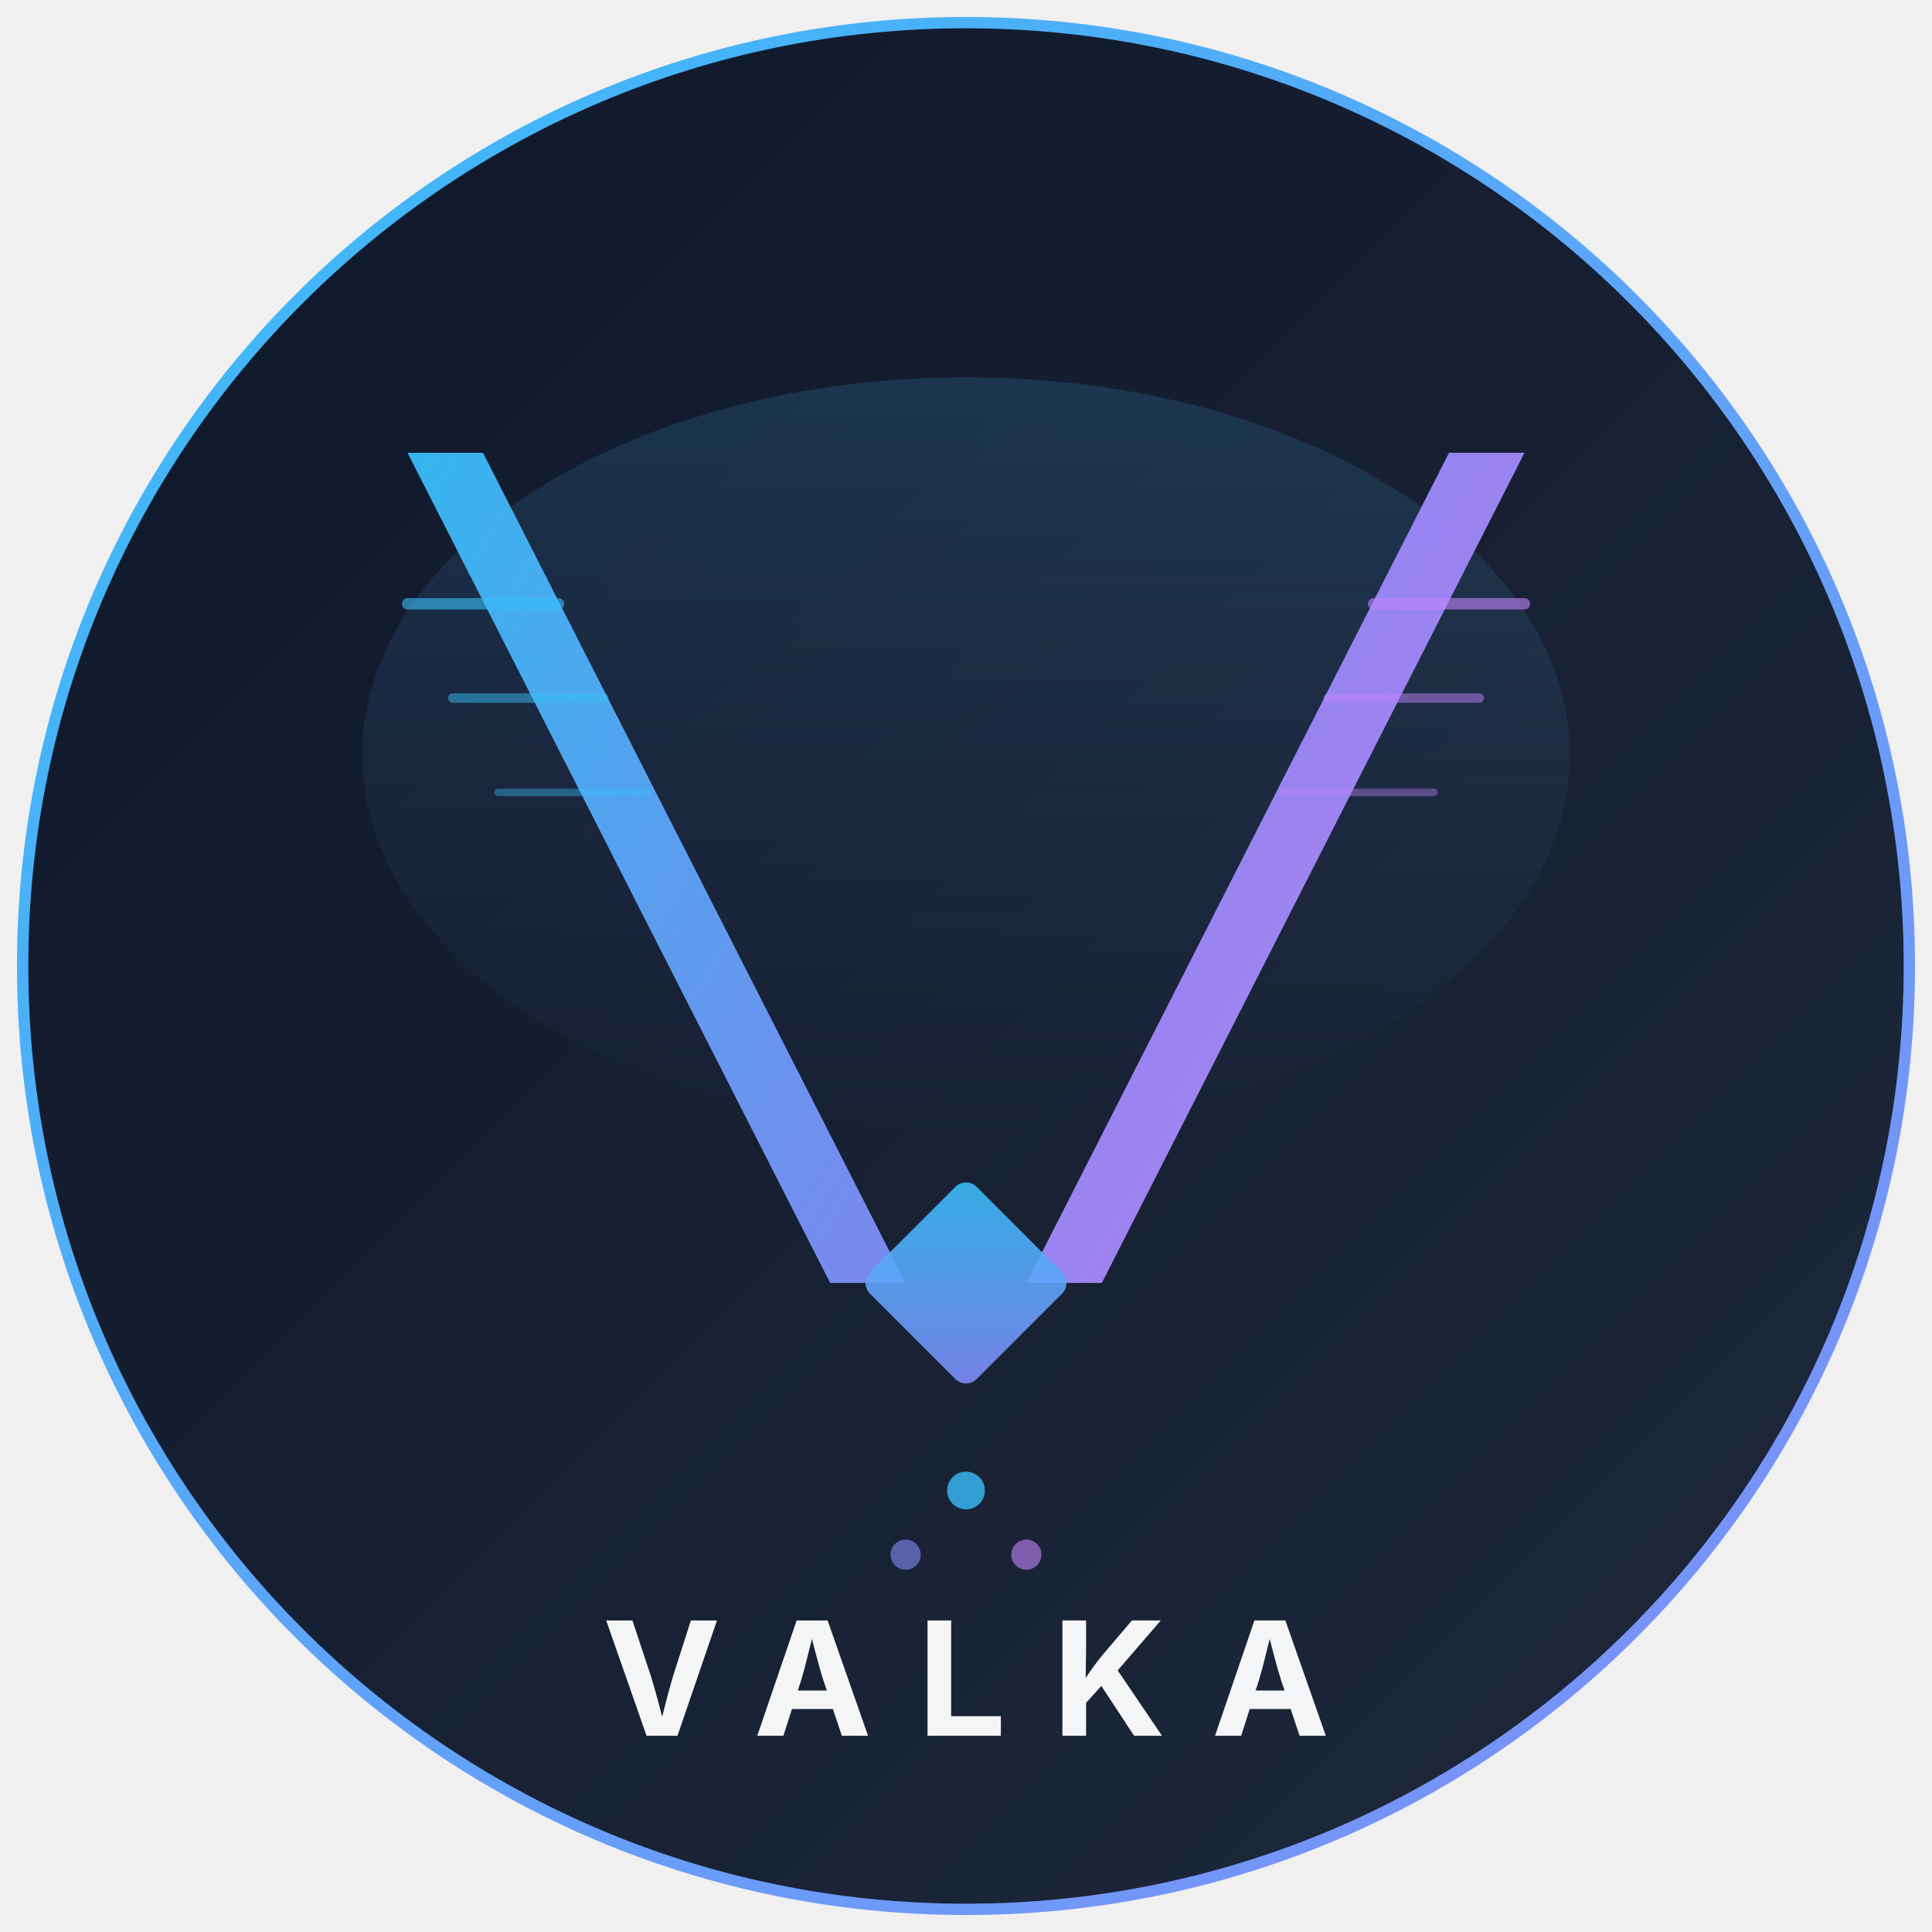
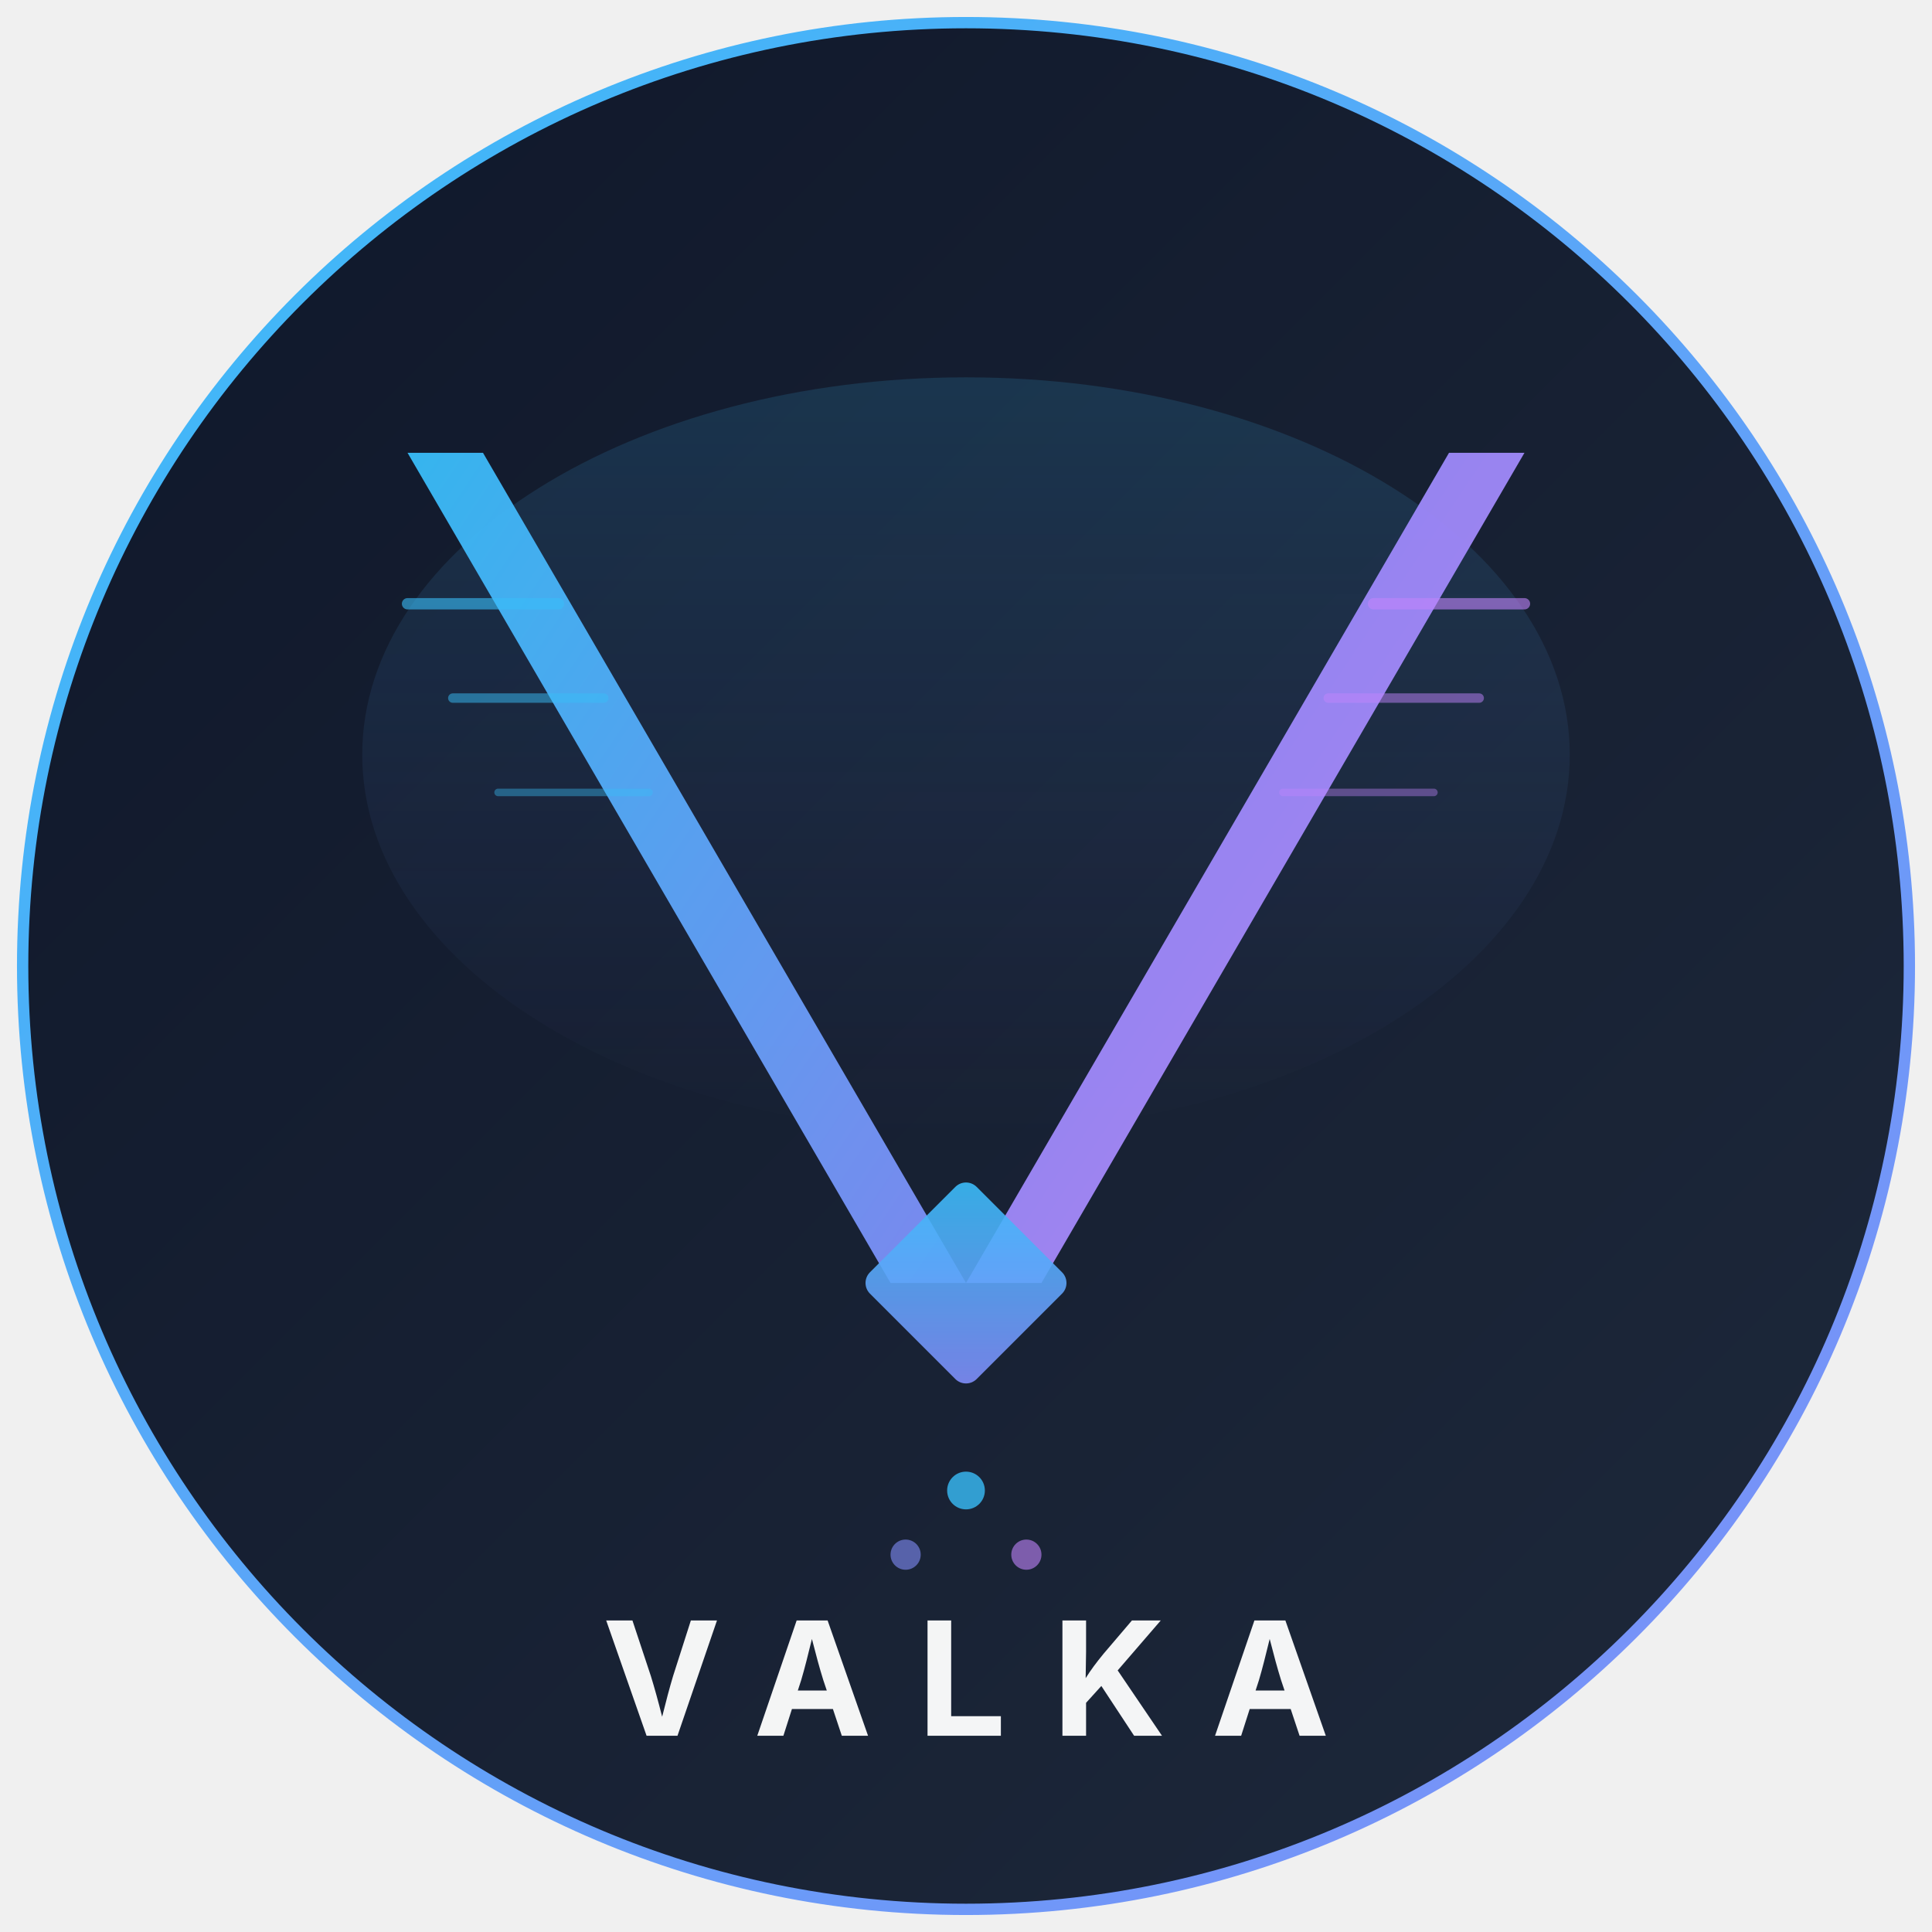
<svg xmlns="http://www.w3.org/2000/svg" viewBox="0 0 512 512" fill="none">
  <defs>
    <linearGradient id="bg" x1="0%" y1="0%" x2="100%" y2="100%">
      <stop offset="0%" style="stop-color:#0f172a;stop-opacity:1" />
      <stop offset="100%" style="stop-color:#1e293b;stop-opacity:1" />
    </linearGradient>
    <linearGradient id="accent" x1="0%" y1="0%" x2="100%" y2="100%">
      <stop offset="0%" style="stop-color:#38bdf8;stop-opacity:1" />
      <stop offset="100%" style="stop-color:#818cf8;stop-opacity:1" />
    </linearGradient>
    <linearGradient id="accent2" x1="0%" y1="0%" x2="100%" y2="100%">
      <stop offset="0%" style="stop-color:#818cf8;stop-opacity:1" />
      <stop offset="100%" style="stop-color:#c084fc;stop-opacity:1" />
    </linearGradient>
    <linearGradient id="glow" x1="50%" y1="0%" x2="50%" y2="100%">
      <stop offset="0%" style="stop-color:#38bdf8;stop-opacity:0.3" />
      <stop offset="100%" style="stop-color:#818cf8;stop-opacity:0" />
    </linearGradient>
  </defs>
  <circle cx="256" cy="256" r="250" fill="url(#bg)" stroke="url(#accent)" stroke-width="3" />
  <ellipse cx="256" cy="200" rx="160" ry="100" fill="url(#glow)" opacity="0.5" />
-   <path d="M 128 120 L 240 340 L 220 340 L 108 120 Z" fill="url(#accent)" opacity="0.95" />
-   <path d="M 384 120 L 272 340 L 292 340 L 404 120 Z" fill="url(#accent2)" opacity="0.95" />
+   <path d="M 128 120 L 256 340 L 236 340 L 108 120 Z" fill="url(#accent)" opacity="0.95" />
+   <path d="M 384 120 L 256 340 L 276 340 L 404 120 Z" fill="url(#accent2)" opacity="0.95" />
  <rect x="236" y="320" width="40" height="40" rx="4" transform="rotate(45 256 340)" fill="url(#accent)" opacity="0.9" />
  <line x1="148" y1="160" x2="108" y2="160" stroke="#38bdf8" stroke-width="3" stroke-linecap="round" opacity="0.6" />
  <line x1="160" y1="185" x2="120" y2="185" stroke="#38bdf8" stroke-width="2.5" stroke-linecap="round" opacity="0.5" />
  <line x1="172" y1="210" x2="132" y2="210" stroke="#38bdf8" stroke-width="2" stroke-linecap="round" opacity="0.4" />
  <line x1="364" y1="160" x2="404" y2="160" stroke="#c084fc" stroke-width="3" stroke-linecap="round" opacity="0.6" />
  <line x1="352" y1="185" x2="392" y2="185" stroke="#c084fc" stroke-width="2.5" stroke-linecap="round" opacity="0.5" />
  <line x1="340" y1="210" x2="380" y2="210" stroke="#c084fc" stroke-width="2" stroke-linecap="round" opacity="0.4" />
  <circle cx="256" cy="395" r="5" fill="#38bdf8" opacity="0.8" />
  <circle cx="240" cy="412" r="4" fill="#818cf8" opacity="0.6" />
  <circle cx="272" cy="412" r="4" fill="#c084fc" opacity="0.6" />
  <text x="256" y="460" text-anchor="middle" font-family="'Inter', 'SF Pro Display', -apple-system, sans-serif" font-weight="700" font-size="42" letter-spacing="12" fill="white" opacity="0.95">VALKA</text>
</svg>
